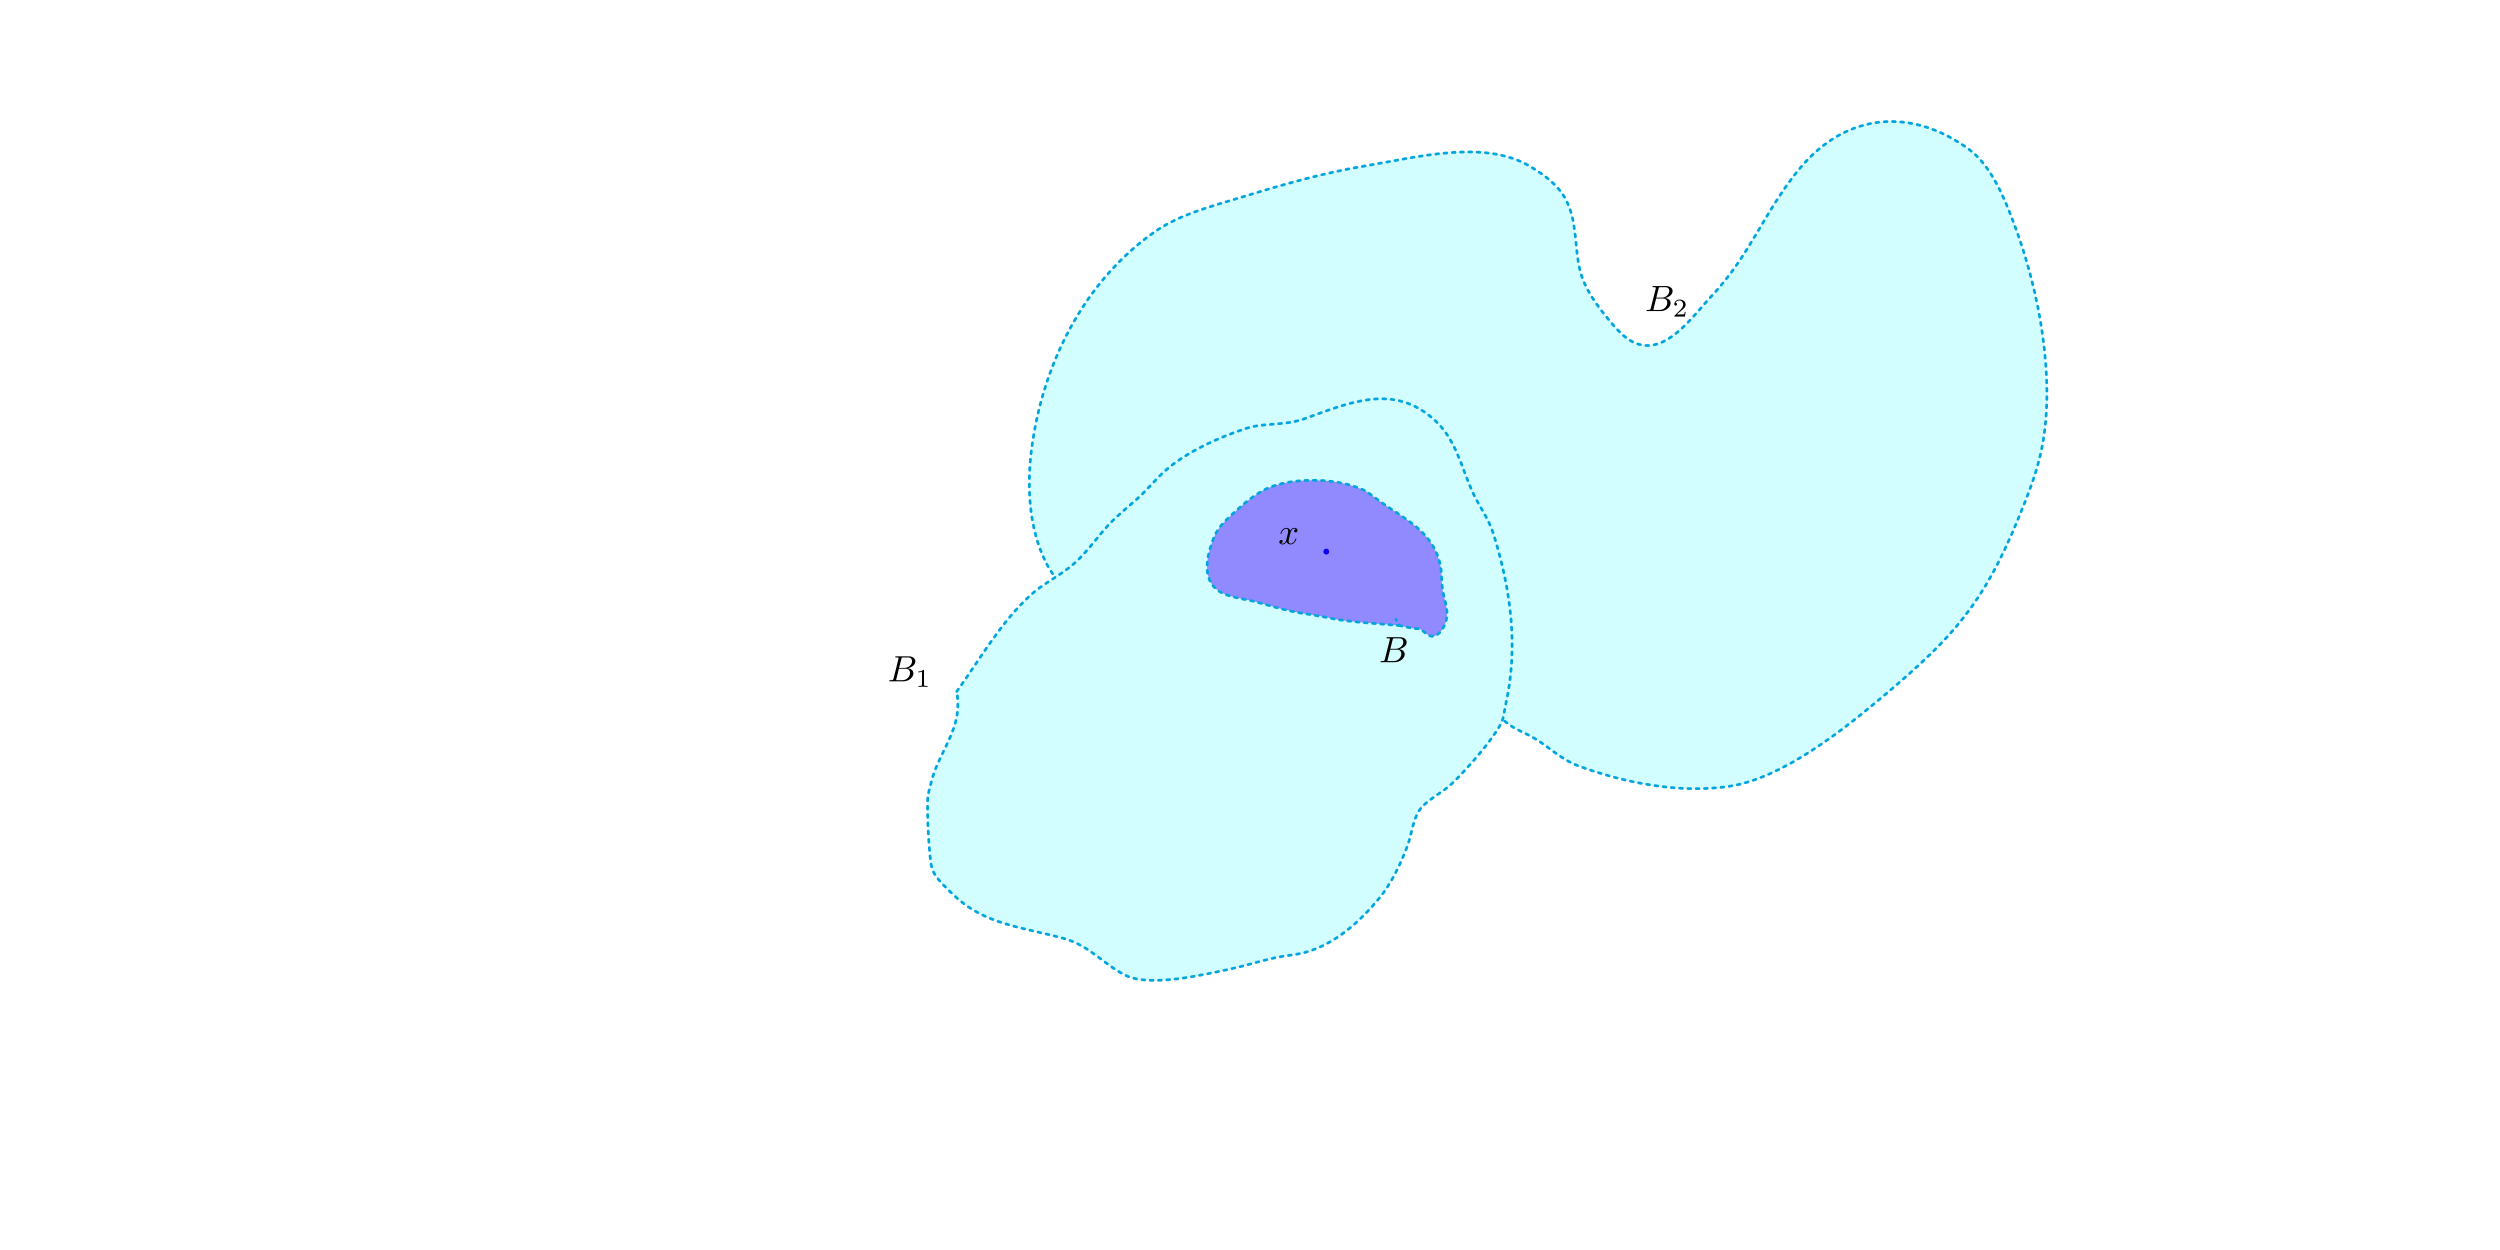
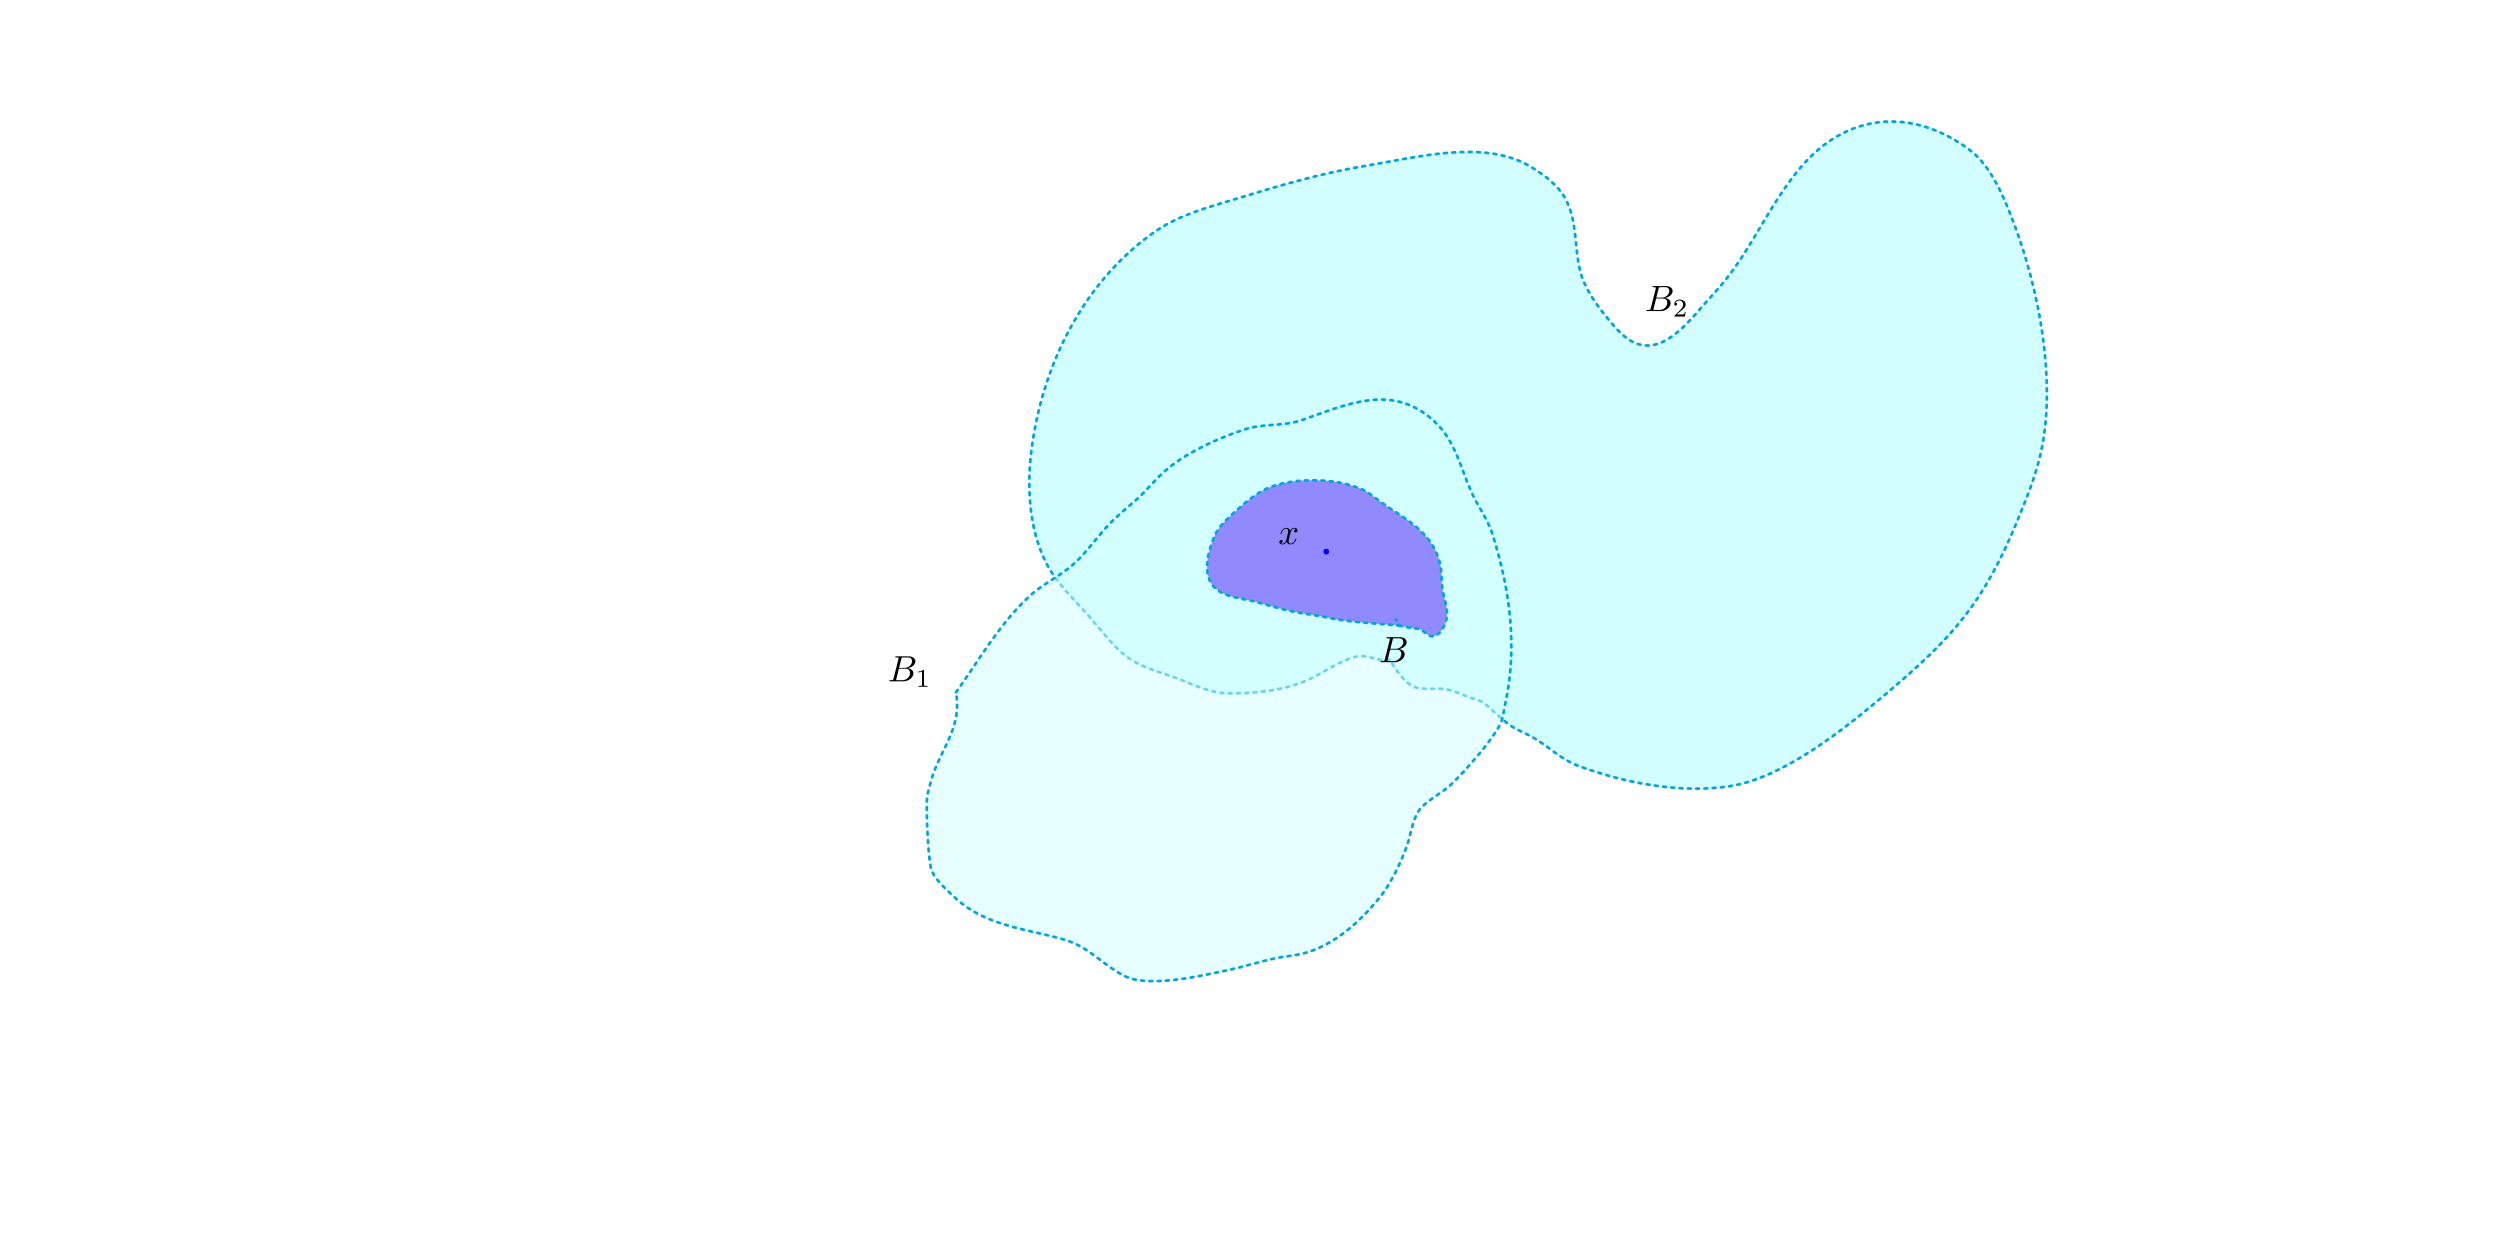
<svg xmlns="http://www.w3.org/2000/svg" width="240mm" height="120mm" viewBox="0 0 240 120" version="1.1" id="svg8">
  <defs id="defs2">
    <clipPath id="clipPath9872">
      <path clip-rule="nonzero" d="M 0,0 H 8 V 6.809 H 0 Z m 0,0" id="path1081" />
    </clipPath>
    <clipPath id="clipPath8949">
      <path clip-rule="nonzero" d="m 8,3 h 3 V 8.301 H 8 Z m 0,0" id="path5087" />
    </clipPath>
    <clipPath id="clipPath9599">
      <path clip-rule="nonzero" d="m 7,3 h 5 V 8.301 H 7 Z m 0,0" id="path4655" />
    </clipPath>
  </defs>
  <g id="layer1" transform="translate(0, -177)">
    <path style="fill:#d3feff;stroke:#00a5de;stroke-width:0.265;stroke-linecap:round;stroke-dasharray:0.265, 0.53;paint-order:fill markers stroke;fill-opacity:1" d="m 133.389,240.324 c -1.013,0.291 -2.104,-0.55 -3.126,-0.302 -1.757,0.426 -3.176,1.583 -4.805,2.299 -2.224,0.978 -5.164,1.291 -7.596,1.24 -1.709,-0.036 -3.18,-0.788 -4.739,-1.392 -1.501,-0.581 -3.006,-0.902 -4.403,-1.754 -1.641,-1.001 -2.882,-2.789 -4.134,-4.204 -1.422,-1.608 -3.23,-3.304 -4.201,-5.262 -1.588,-3.201 -1.81,-7.144 -1.378,-10.646 1.002,-8.122 4.946,-16.185 11.763,-20.991 2.446,-1.725 5.313,-2.432 8.133,-3.297 4.085,-1.252 8.075,-2.416 12.301,-3.115 4.702,-0.778 11.282,-2.553 15.661,0.06 1.353,0.808 2.708,1.773 3.461,3.206 1.101,2.095 0.811,4.516 1.345,6.745 0.429,1.792 1.632,3.414 2.789,4.809 0.969,1.168 2.109,2.502 3.798,2.45 2.411,-0.075 4.561,-3.173 6.05,-4.749 3.746,-3.963 5.221,-8.421 8.57,-12.37 4.448,-5.245 10.641,-5.742 16.132,-1.724 2.19,1.602 3.471,4.829 4.402,7.319 2.34,6.264 3.926,14.639 2.621,21.294 -0.465,2.374 -1.369,4.637 -2.285,6.865 -3.328,8.098 -6.228,11.35 -12.738,16.847 -3.954,3.339 -9.83,8.056 -14.989,8.832 -4.757,0.715 -10.041,-0.311 -14.519,-1.965 -1.708,-0.631 -2.892,-1.928 -4.436,-2.782 -0.722,-0.399 -1.468,-0.664 -2.152,-1.15 -0.908,-0.644 -1.653,-1.49 -2.554,-2.147 -0.363,-0.265 -0.804,-0.295 -1.21,-0.454 -0.794,-0.311 -1.526,-0.687 -2.386,-0.817 -0.881,-0.133 -1.883,0.072 -2.755,-0.151 -1.148,-0.293 -2.005,-1.783 -2.621,-2.692 z" id="path4026" />
-     <path style="fill:#d3feff;fill-opacity:1;stroke:#00a5de;stroke-width:0.265;stroke-linecap:round;stroke-dasharray:0.265, 0.53;paint-order:fill markers stroke" d="m 91.85,243.379 c 2.264,-3.142 4.178,-6.577 7.057,-9.224 1.152,-1.059 2.477,-1.695 3.697,-2.632 1.477,-1.134 2.438,-2.599 3.663,-3.962 0.922,-1.027 1.943,-1.808 2.958,-2.722 0.984,-0.886 1.811,-1.963 2.823,-2.814 2.068,-1.737 4.94,-3.022 7.495,-3.871 1.813,-0.602 3.747,-0.277 5.545,-0.907 4.362,-1.529 8.706,-3.609 12.738,0.181 1.948,1.832 2.454,4.372 3.495,6.714 0.63,1.417 1.581,2.615 2.05,4.114 1.674,5.355 2.417,10.862 1.177,16.363 -0.128,0.566 -0.174,1.29 -0.438,1.815 -0.823,1.638 -3.412,4.54 -4.705,5.777 -0.863,0.826 -1.981,1.336 -2.823,2.179 -0.925,0.925 -1.021,2.592 -1.445,3.75 -0.624,1.705 -1.567,3.678 -2.722,5.082 -1.847,2.244 -4.241,4.406 -7.092,5.202 -0.898,0.251 -1.843,0.293 -2.755,0.484 -1.548,0.325 -3.056,0.825 -4.604,1.149 -2.181,0.455 -7.54,1.762 -9.915,0.575 -2.153,-1.077 -3.414,-2.837 -5.915,-3.538 -3.7,-1.037 -7.566,-1.293 -10.485,-4.084 -0.741,-0.708 -1.669,-1.504 -2.117,-2.45 -0.343,-0.724 -0.605,-6.159 -0.438,-7.229 0.039,-0.247 0.424,-1.768 0.605,-2.238 1.081,-2.798 2.681,-4.538 2.152,-7.713 z" id="path7274" />
+     <path style="fill:#d3feff;fill-opacity:0.518;stroke:#00a5de;stroke-width:0.265;stroke-linecap:round;stroke-dasharray:0.265, 0.53;paint-order:fill markers stroke" d="m 91.776,243.454 c 2.264,-3.142 4.178,-6.577 7.057,-9.224 1.152,-1.059 2.477,-1.695 3.697,-2.632 1.477,-1.134 2.438,-2.599 3.663,-3.962 0.922,-1.027 1.943,-1.808 2.958,-2.722 0.984,-0.886 1.811,-1.963 2.823,-2.814 2.068,-1.737 4.94,-3.022 7.495,-3.871 1.813,-0.602 3.747,-0.277 5.545,-0.907 4.362,-1.529 8.706,-3.609 12.738,0.181 1.948,1.832 2.454,4.372 3.495,6.714 0.63,1.417 1.581,2.615 2.05,4.114 1.674,5.355 2.417,10.862 1.177,16.363 -0.128,0.566 -0.174,1.29 -0.438,1.815 -0.823,1.638 -3.412,4.54 -4.705,5.777 -0.863,0.826 -1.981,1.336 -2.823,2.179 -0.925,0.925 -1.021,2.592 -1.445,3.75 -0.624,1.705 -1.567,3.678 -2.722,5.082 -1.847,2.244 -4.241,4.406 -7.092,5.202 -0.898,0.251 -1.843,0.293 -2.755,0.484 -1.548,0.325 -3.056,0.825 -4.604,1.149 -2.181,0.455 -7.54,1.762 -9.915,0.575 -2.153,-1.077 -3.414,-2.837 -5.915,-3.538 -3.7,-1.037 -7.566,-1.293 -10.485,-4.084 -0.741,-0.708 -1.669,-1.504 -2.117,-2.45 -0.343,-0.724 -0.605,-6.159 -0.438,-7.229 0.039,-0.247 0.424,-1.768 0.605,-2.238 1.081,-2.798 2.681,-4.538 2.152,-7.713 z" id="path7274" />
    <path style="fill:#918aff;fill-opacity:1;stroke:#00a5de;stroke-width:0.265;stroke-linecap:round;stroke-dasharray:0.265, 0.53;paint-order:fill markers stroke" d="m 134.408,237.064 c -1.729,-0.179 -3.472,-0.249 -5.196,-0.474 -1.692,-0.221 -0.797,-0.141 -2.396,-0.423 -1.464,-0.258 -1.576,-0.22 -2.847,-0.491 -1.243,-0.264 -2.453,-0.651 -3.683,-0.964 -1.231,-0.313 -3.001,-0.394 -3.853,-1.497 -0.993,-1.286 -0.449,-3.195 0.066,-4.533 0.274,-0.712 0.772,-1.352 1.325,-1.869 1.079,-1.01 2.069,-1.949 3.345,-2.681 2.151,-1.233 6.01,-1.253 8.335,-0.592 0.463,0.132 0.92,0.292 1.363,0.482 0.355,0.152 1.015,0.674 1.287,0.871 0.896,0.65 0.855,0.623 1.776,1.226 1.946,1.273 3.756,2.563 4.313,5.006 0.2,0.879 0.105,1.771 0.273,2.647 0.219,1.148 0.656,2.026 0.188,3.18 -0.186,0.458 -0.717,1.265 -1.334,1.117 -0.466,-0.113 -0.666,-0.534 -1.109,-0.685 -0.182,-0.062 -0.371,-0.012 -0.554,-0.051 -0.224,-0.047 -1.249,-0.238 -1.297,-0.271 -0.198,-0.138 -0.269,-0.4 -0.404,-0.601" id="path13078" />
    <g transform="translate(132.5312,238.1697)" id="g17857">
      <g clip-path="url(#clipPath9872)" id="g17" transform="matrix(0.352778,0,0,0.352778,-0.148828,0.00158747)">
        <g fill="#000000" fill-opacity="1" id="g15">
          <g id="use13" transform="translate(0,6.808)">
            <path d="M 1.594,-0.781 C 1.5,-0.391 1.469,-0.312 0.688,-0.312 c -0.172,0 -0.266,0 -0.266,0.203 C 0.422,0 0.516,0 0.688,0 H 4.25 C 5.828,0 7,-1.172 7,-2.156 7,-2.875 6.422,-3.453 5.453,-3.562 6.484,-3.75 7.531,-4.484 7.531,-5.438 c 0,-0.734 -0.656,-1.375 -1.844,-1.375 H 2.328 c -0.188,0 -0.281,0 -0.281,0.203 0,0.109 0.094,0.109 0.281,0.109 0.016,0 0.203,0 0.375,0.016 0.172,0.031 0.266,0.031 0.266,0.172 0,0.031 -0.016,0.062 -0.031,0.188 z m 1.5,-2.875 0.625,-2.469 C 3.812,-6.469 3.828,-6.5 4.25,-6.5 h 1.297 c 0.875,0 1.078,0.594 1.078,1.031 0,0.875 -0.859,1.812 -2.062,1.812 z m -0.438,3.344 c -0.141,0 -0.156,0 -0.219,0 -0.109,-0.016 -0.141,-0.031 -0.141,-0.109 0,-0.031 0,-0.047 0.062,-0.219 l 0.688,-2.781 h 1.875 c 0.953,0 1.156,0.734 1.156,1.156 C 6.078,-1.281 5.188,-0.312 4,-0.312 Z m 0,0" id="path23" />
          </g>
        </g>
      </g>
    </g>
    <g transform="translate(85.36844,240.0052)" id="g17912">
      <g fill="#000000" fill-opacity="1" id="g19" transform="matrix(0.352778,0,0,0.352778,-0.148828,0.00158747)">
        <g id="use17" transform="translate(0,6.808)">
          <path d="M 1.594,-0.781 C 1.5,-0.391 1.469,-0.312 0.688,-0.312 c -0.172,0 -0.266,0 -0.266,0.203 C 0.422,0 0.516,0 0.688,0 H 4.25 C 5.828,0 7,-1.172 7,-2.156 7,-2.875 6.422,-3.453 5.453,-3.562 6.484,-3.75 7.531,-4.484 7.531,-5.438 c 0,-0.734 -0.656,-1.375 -1.844,-1.375 H 2.328 c -0.188,0 -0.281,0 -0.281,0.203 0,0.109 0.094,0.109 0.281,0.109 0.016,0 0.203,0 0.375,0.016 0.172,0.031 0.266,0.031 0.266,0.172 0,0.031 -0.016,0.062 -0.031,0.188 z m 1.5,-2.875 0.625,-2.469 C 3.812,-6.469 3.828,-6.5 4.25,-6.5 h 1.297 c 0.875,0 1.078,0.594 1.078,1.031 0,0.875 -0.859,1.812 -2.062,1.812 z m -0.438,3.344 c -0.141,0 -0.156,0 -0.219,0 -0.109,-0.016 -0.141,-0.031 -0.141,-0.109 0,-0.031 0,-0.047 0.062,-0.219 l 0.688,-2.781 h 1.875 c 0.953,0 1.156,0.734 1.156,1.156 C 6.078,-1.281 5.188,-0.312 4,-0.312 Z m 0,0" id="path31" />
        </g>
      </g>
      <g clip-path="url(#clipPath8949)" id="g25" transform="matrix(0.352778,0,0,0.352778,-0.148828,0.00158747)">
        <g fill="#000000" fill-opacity="1" id="g23">
          <g id="use21" transform="translate(7.557,8.302)">
            <path d="m 2.328,-4.438 c 0,-0.188 0,-0.188 -0.203,-0.188 -0.453,0.438 -1.078,0.438 -1.359,0.438 v 0.25 c 0.156,0 0.625,0 1,-0.188 v 3.547 c 0,0.234 0,0.328 -0.688,0.328 H 0.812 V 0 c 0.125,0 0.984,-0.031 1.234,-0.031 0.219,0 1.094,0.031 1.25,0.031 V -0.25 H 3.031 c -0.703,0 -0.703,-0.094 -0.703,-0.328 z m 0,0" id="path35" />
          </g>
        </g>
      </g>
    </g>
    <g transform="translate(158.0629,204.4611)" id="g17993">
      <g fill="#000000" fill-opacity="1" id="g17983" transform="matrix(0.352778,0,0,0.352778,-0.148828,0.00158747)">
        <g id="g17981" transform="translate(0,6.808)">
          <path d="M 1.594,-0.781 C 1.5,-0.391 1.469,-0.312 0.688,-0.312 c -0.172,0 -0.266,0 -0.266,0.203 C 0.422,0 0.516,0 0.688,0 H 4.25 C 5.828,0 7,-1.172 7,-2.156 7,-2.875 6.422,-3.453 5.453,-3.562 6.484,-3.75 7.531,-4.484 7.531,-5.438 c 0,-0.734 -0.656,-1.375 -1.844,-1.375 H 2.328 c -0.188,0 -0.281,0 -0.281,0.203 0,0.109 0.094,0.109 0.281,0.109 0.016,0 0.203,0 0.375,0.016 0.172,0.031 0.266,0.031 0.266,0.172 0,0.031 -0.016,0.062 -0.031,0.188 z m 1.5,-2.875 0.625,-2.469 C 3.812,-6.469 3.828,-6.5 4.25,-6.5 h 1.297 c 0.875,0 1.078,0.594 1.078,1.031 0,0.875 -0.859,1.812 -2.062,1.812 z m -0.438,3.344 c -0.141,0 -0.156,0 -0.219,0 -0.109,-0.016 -0.141,-0.031 -0.141,-0.109 0,-0.031 0,-0.047 0.062,-0.219 l 0.688,-2.781 h 1.875 c 0.953,0 1.156,0.734 1.156,1.156 C 6.078,-1.281 5.188,-0.312 4,-0.312 Z m 0,0" id="path17979" />
        </g>
      </g>
      <g clip-path="url(#clipPath9599)" id="g17991" transform="matrix(0.352778,0,0,0.352778,-0.148828,0.00158747)">
        <g fill="#000000" fill-opacity="1" id="g17989">
          <g id="g17987" transform="translate(7.557,8.302)">
            <path d="M 3.516,-1.266 H 3.281 c -0.016,0.156 -0.094,0.562 -0.188,0.625 C 3.047,-0.594 2.516,-0.594 2.406,-0.594 H 1.125 c 0.734,-0.641 0.984,-0.844 1.391,-1.172 0.516,-0.406 1,-0.844 1,-1.5 0,-0.844 -0.734,-1.359 -1.625,-1.359 -0.859,0 -1.453,0.609 -1.453,1.25 0,0.344 0.297,0.391 0.375,0.391 0.156,0 0.359,-0.125 0.359,-0.375 0,-0.125 -0.047,-0.375 -0.406,-0.375 C 0.984,-4.219 1.453,-4.375 1.781,-4.375 c 0.703,0 1.062,0.547 1.062,1.109 0,0.609 -0.438,1.078 -0.656,1.328 L 0.516,-0.266 C 0.438,-0.203 0.438,-0.188 0.438,0 h 2.875 z m 0,0" id="path17985" />
          </g>
        </g>
      </g>
    </g>
    <g transform="translate(122.8152,227.6748)" id="g18081">
      <g fill="#000000" fill-opacity="1" id="g12" transform="matrix(0.352778,0,0,0.352778,-0.104731,0.0413632)">
        <g id="use10" transform="translate(0,4.289)">
          <path d="M 3.328,-3.016 C 3.391,-3.266 3.625,-4.188 4.312,-4.188 c 0.047,0 0.297,0 0.5,0.125 C 4.531,-4 4.344,-3.766 4.344,-3.516 c 0,0.156 0.109,0.344 0.375,0.344 0.219,0 0.531,-0.172 0.531,-0.578 0,-0.516 -0.578,-0.656 -0.922,-0.656 -0.578,0 -0.922,0.531 -1.047,0.75 -0.25,-0.656 -0.781,-0.75 -1.078,-0.75 -1.031,0 -1.609,1.281 -1.609,1.531 0,0.109 0.109,0.109 0.125,0.109 0.078,0 0.109,-0.031 0.125,-0.109 0.344,-1.062 1,-1.312 1.344,-1.312 0.188,0 0.531,0.094 0.531,0.672 0,0.312 -0.172,0.969 -0.531,2.375 -0.156,0.609 -0.516,1.031 -0.953,1.031 -0.062,0 -0.281,0 -0.5,-0.125 0.25,-0.062 0.469,-0.266 0.469,-0.547 0,-0.266 -0.219,-0.344 -0.359,-0.344 -0.312,0 -0.547,0.25 -0.547,0.578 0,0.453 0.484,0.656 0.922,0.656 0.672,0 1.031,-0.703 1.047,-0.75 0.125,0.359 0.484,0.75 1.078,0.75 1.031,0 1.594,-1.281 1.594,-1.531 0,-0.109 -0.078,-0.109 -0.109,-0.109 -0.094,0 -0.109,0.047 -0.141,0.109 -0.328,1.078 -1,1.312 -1.312,1.312 -0.391,0 -0.547,-0.312 -0.547,-0.656 0,-0.219 0.047,-0.438 0.156,-0.875 z m 0,0" id="path18" />
        </g>
      </g>
    </g>
    <ellipse style="fill:#0e00f1;fill-opacity:1;stroke:none;stroke-width:0.19;stroke-linecap:round;stroke-dasharray:0.19, 0.38;paint-order:fill markers stroke" id="path18663" cx="127.324" cy="229.954" rx="0.278" ry="0.287" />
  </g>
</svg>
